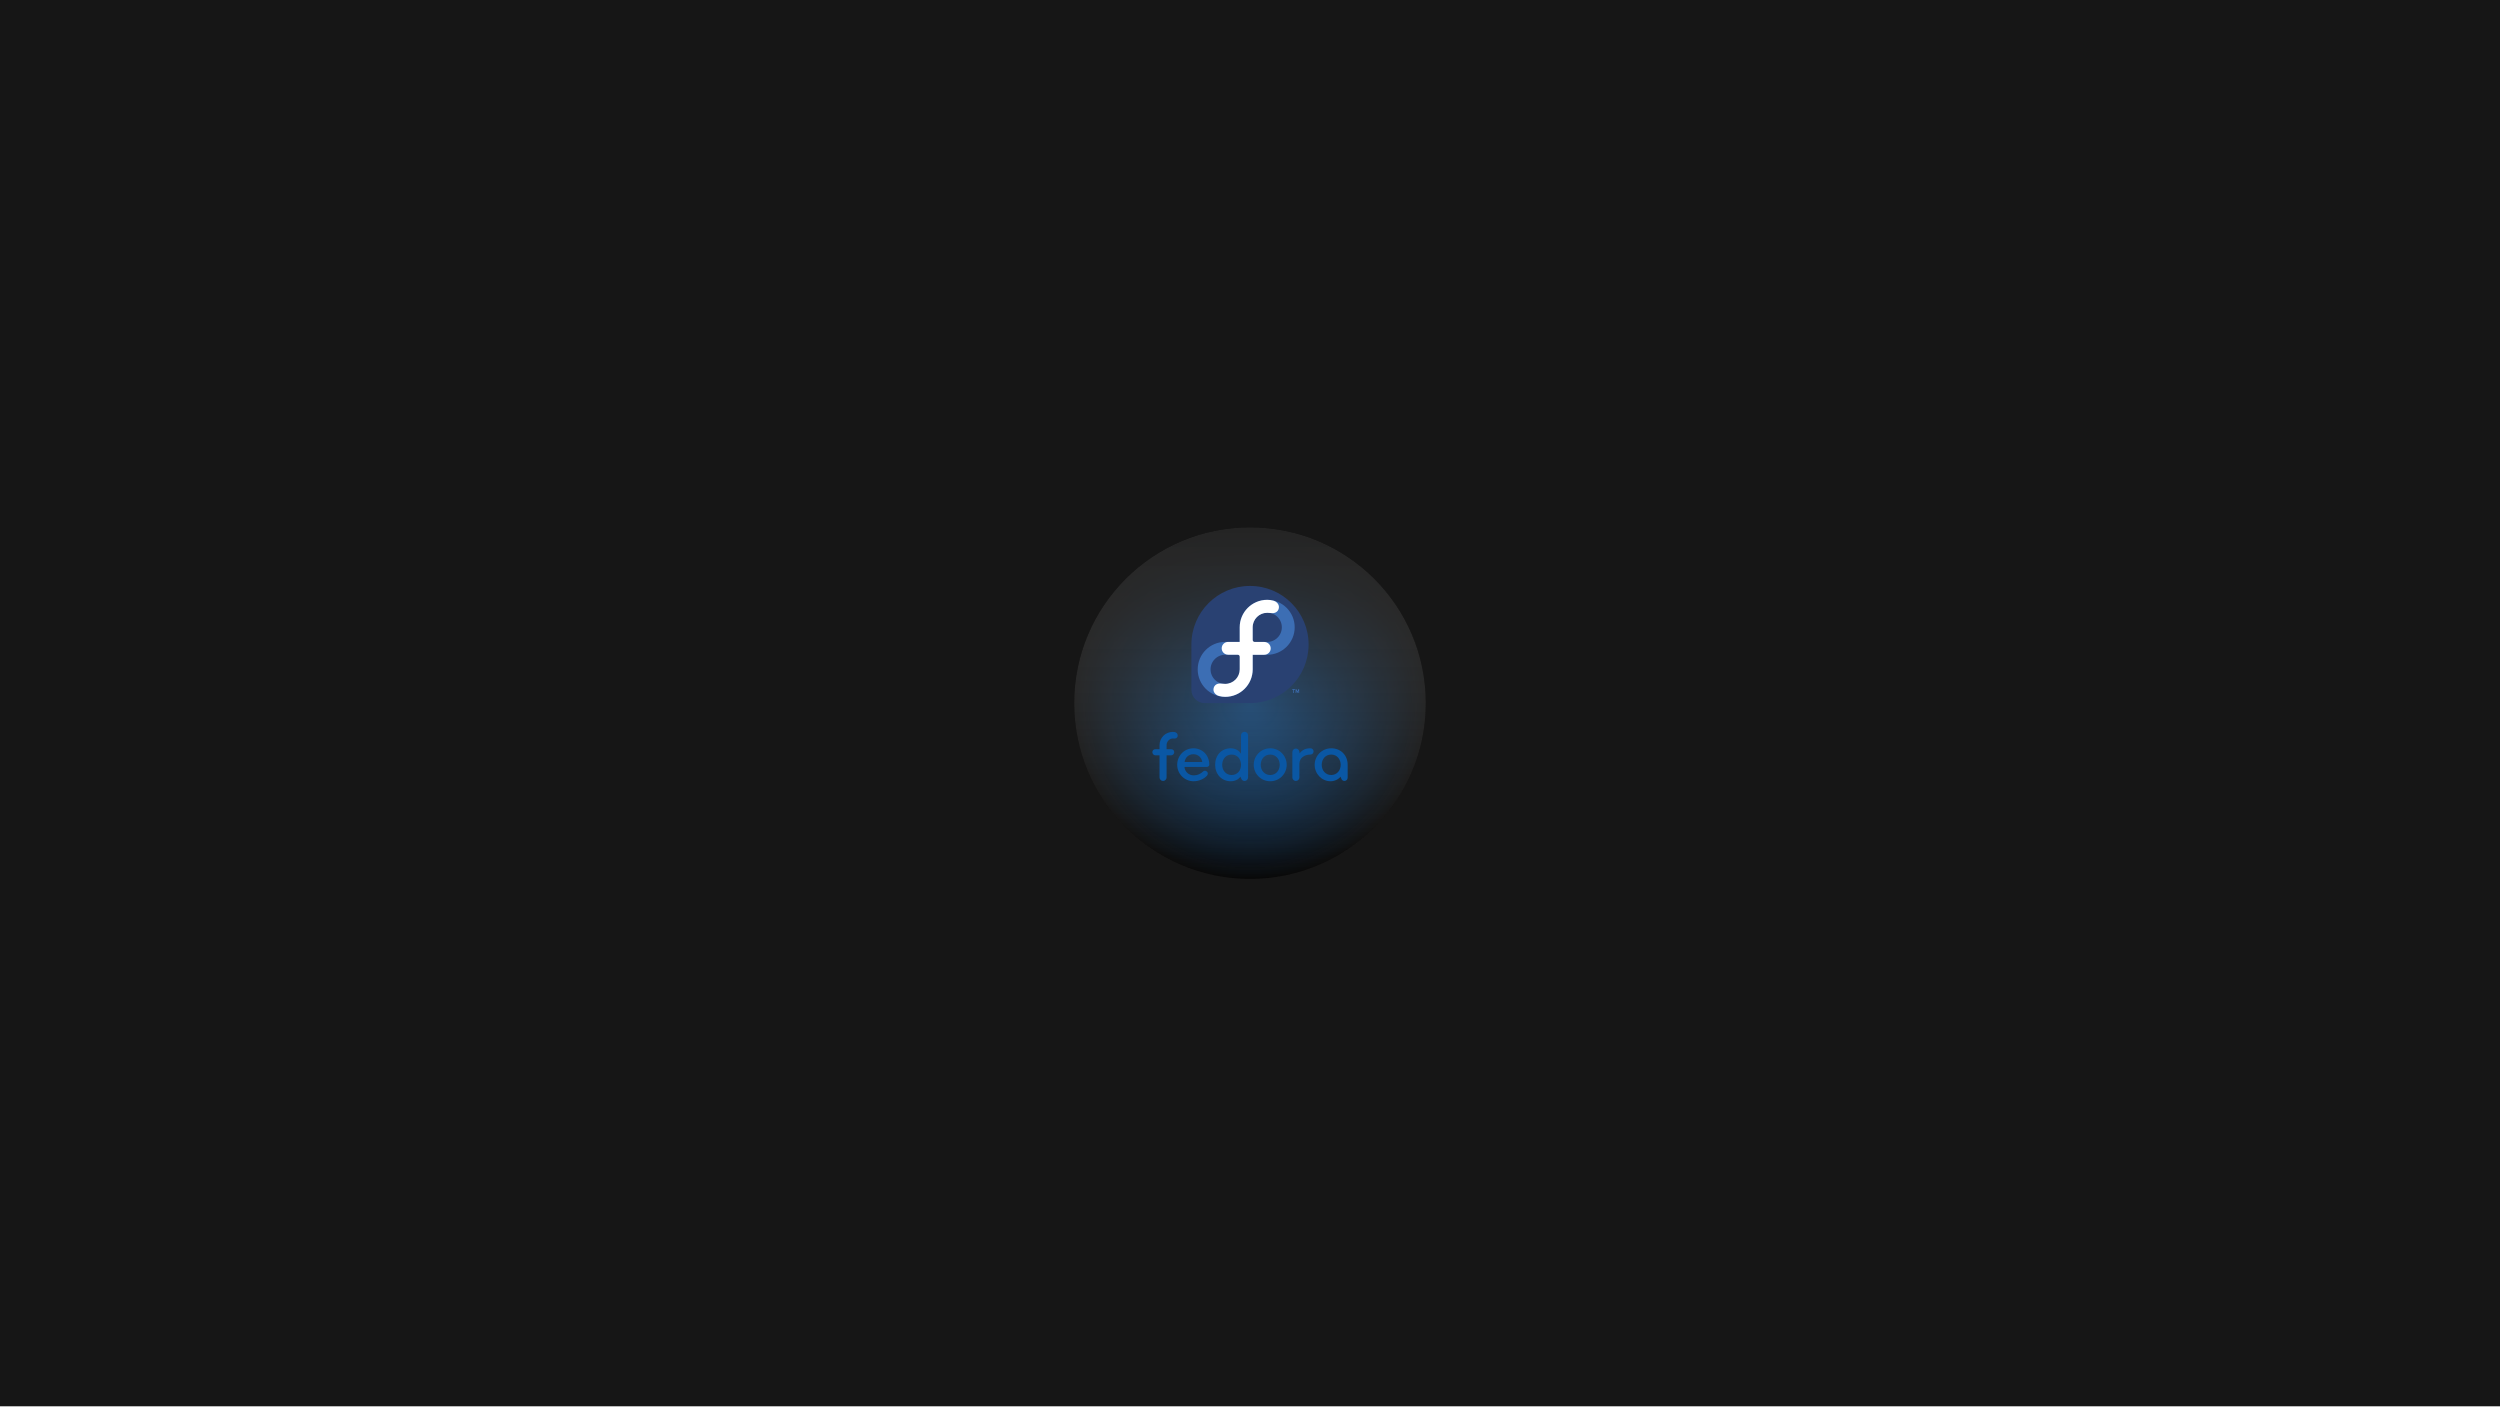
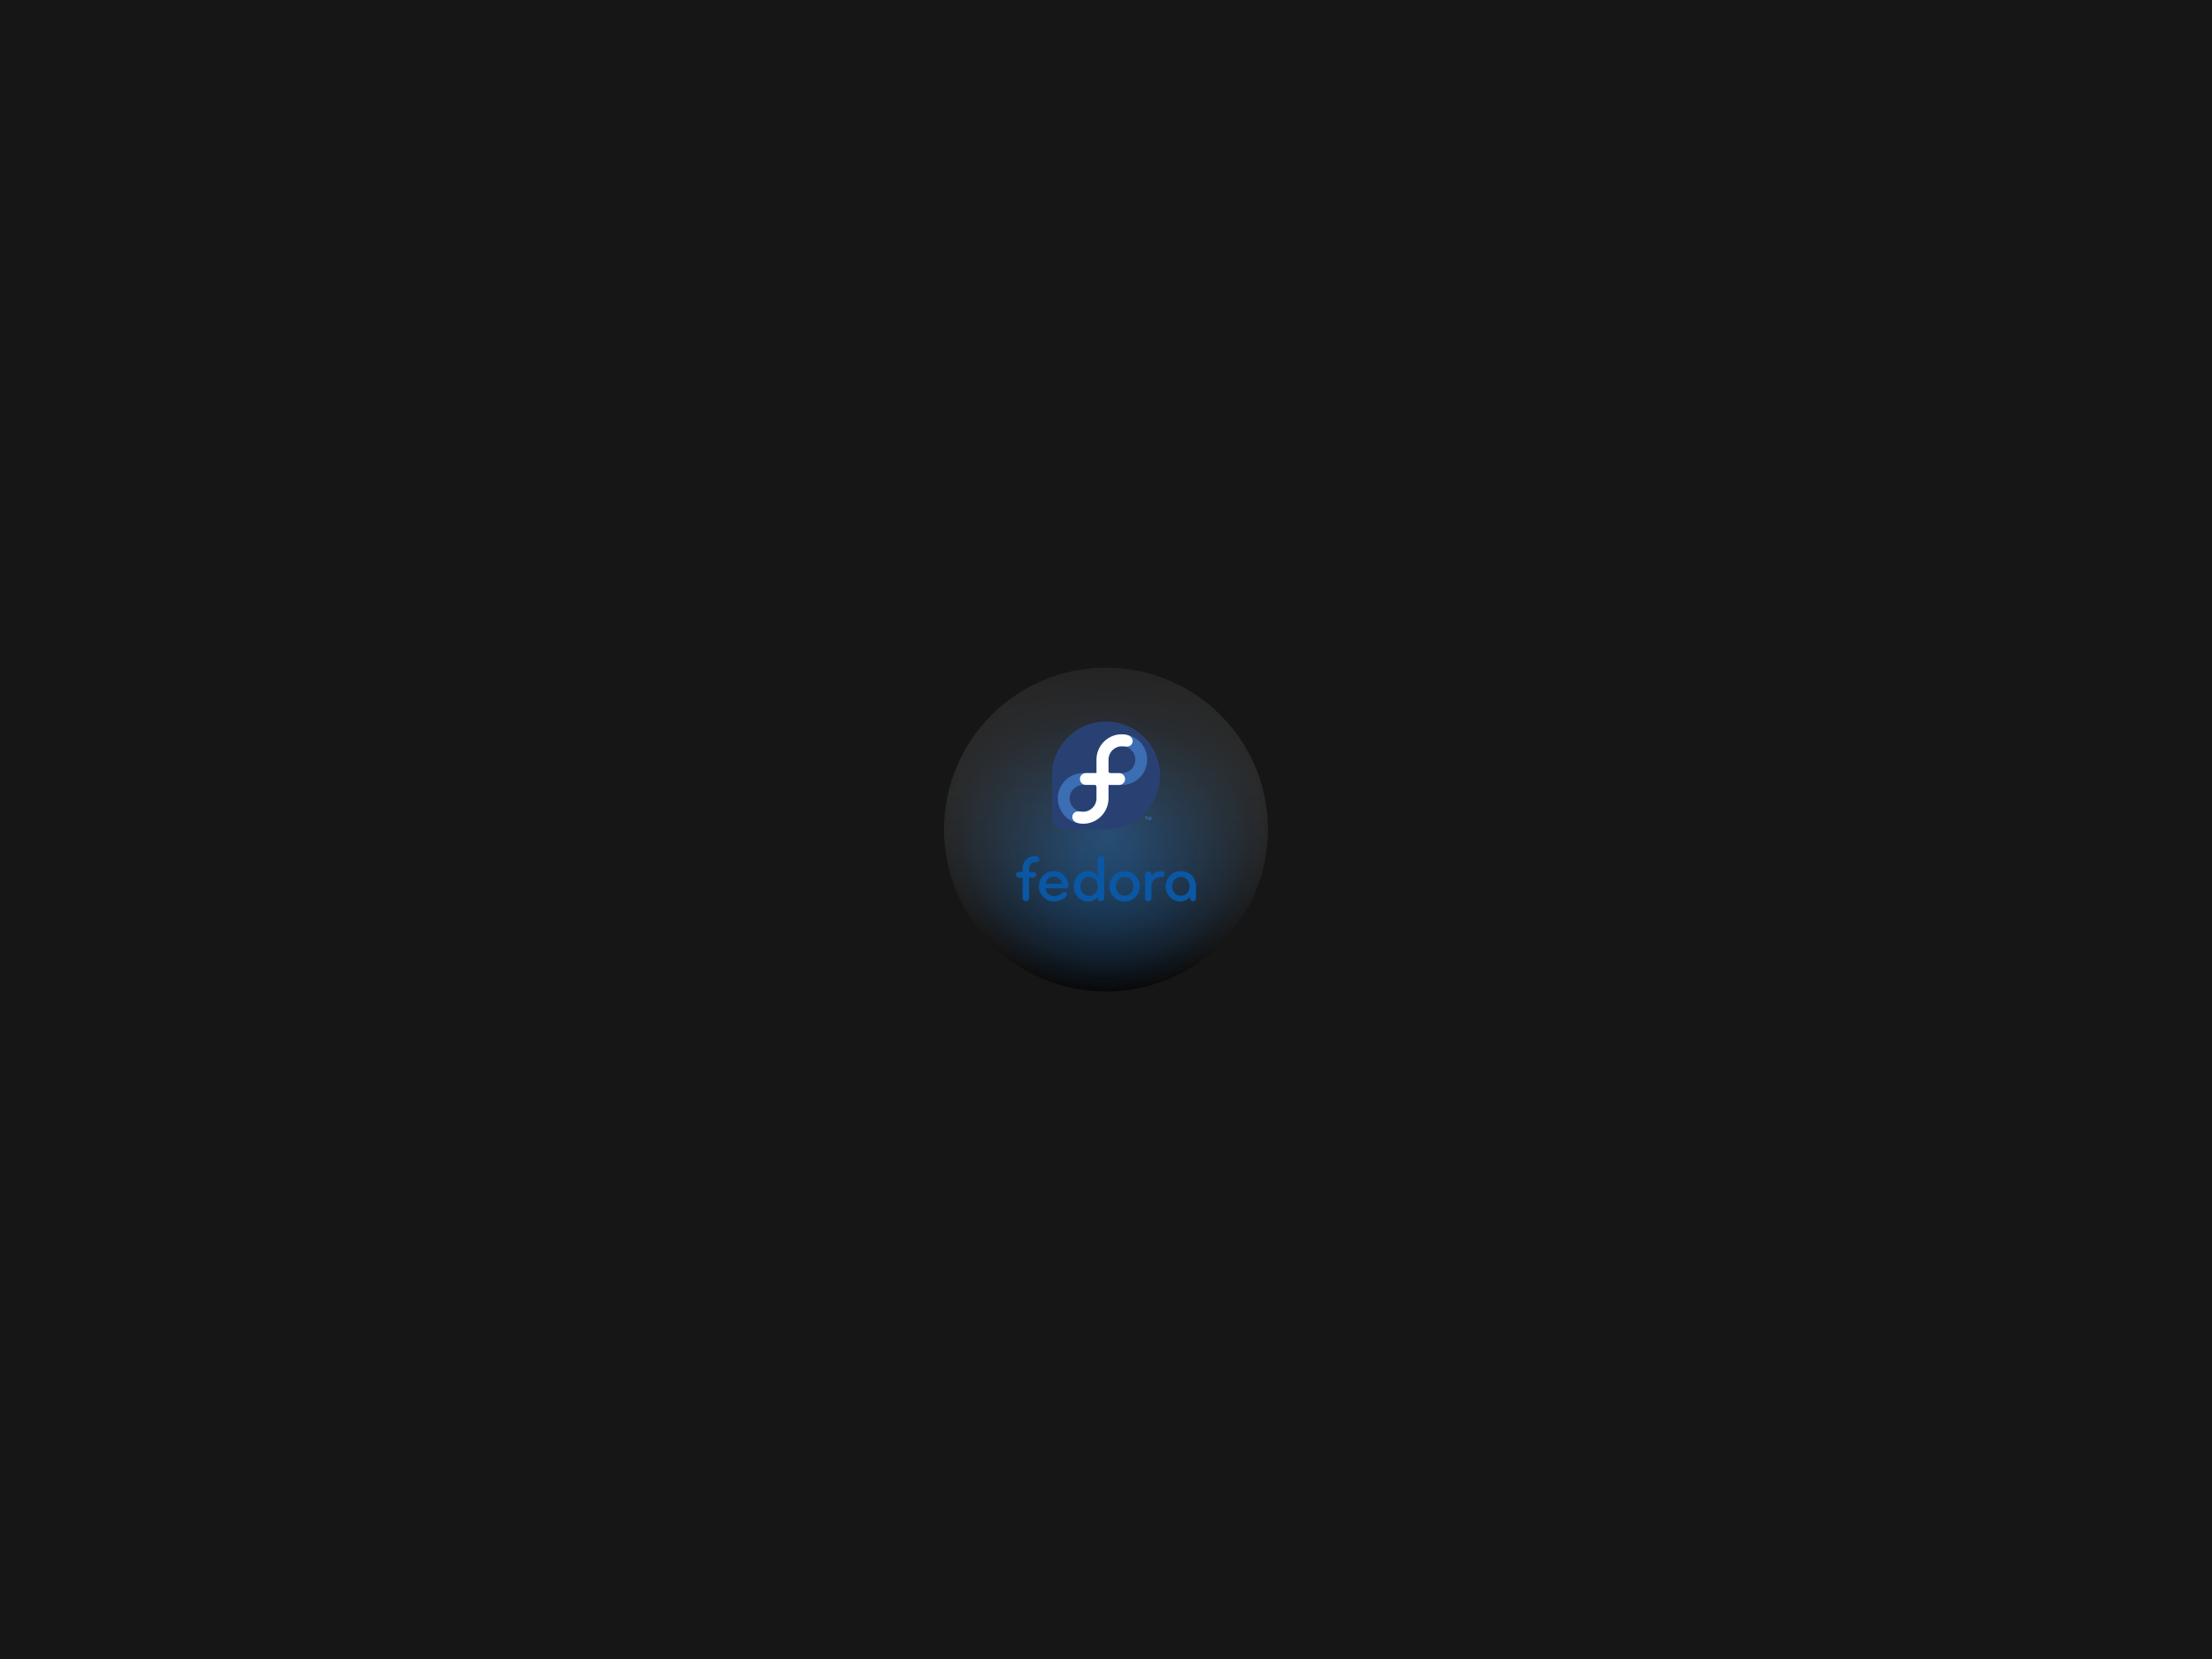
- <svg xmlns="http://www.w3.org/2000/svg" xmlns:ns1="http://www.openswatchbook.org/uri/2009/osb" xmlns:xlink="http://www.w3.org/1999/xlink" id="svg3004" version="1.1" width="1280" height="720" xml:space="preserve">
+ <svg xmlns="http://www.w3.org/2000/svg" xmlns:ns1="http://www.openswatchbook.org/uri/2009/osb" xmlns:xlink="http://www.w3.org/1999/xlink" id="svg3004" version="1.1" width="1024" height="768" xml:space="preserve">
  <defs id="defs3008">
    <linearGradient id="linearGradient4140">
      <stop style="stop-color:#0a58a4;stop-opacity:1;" offset="0" id="stop4142" />
      <stop style="stop-color:#0a58a4;stop-opacity:0;" offset="1" id="stop4144" />
    </linearGradient>
    <linearGradient id="linearGradient4226">
      <stop style="stop-color:#0044aa;stop-opacity:1;" offset="0" id="stop4228" />
      <stop style="stop-color:#0044aa;stop-opacity:0;" offset="1" id="stop4230" />
    </linearGradient>
    <linearGradient id="linearGradient4164">
      <stop style="stop-color:#a80030;stop-opacity:1;" offset="0" id="stop4166" />
      <stop style="stop-color:#a80030;stop-opacity:0;" offset="1" id="stop4168" />
    </linearGradient>
    <linearGradient id="linearGradient5303">
      <stop style="stop-color:#f26711;stop-opacity:1;" offset="0" id="stop5305" />
      <stop style="stop-color:#f26711;stop-opacity:0;" offset="1" id="stop5307" />
    </linearGradient>
    <linearGradient id="linearGradient5267">
      <stop style="stop-color:#666666;stop-opacity:1;" offset="0" id="stop5269" />
      <stop style="stop-color:#666666;stop-opacity:0;" offset="1" id="stop5271" />
    </linearGradient>
    <linearGradient id="linearGradient5251" ns1:paint="solid">
      <stop style="stop-color:#666666;stop-opacity:1;" offset="0" id="stop5253" />
    </linearGradient>
    <linearGradient xlink:href="#linearGradient5267" id="linearGradient5273" x1="-395.365" y1="-212.642" x2="4.763" y2="-212.642" gradientUnits="userSpaceOnUse" />
    <radialGradient xlink:href="#linearGradient5303" id="radialGradient5325" cx="-163.148" cy="-366.263" fx="-163.148" fy="-366.263" r="144.094" gradientTransform="matrix(1,0,0,0.9338842,0,-24.21576)" gradientUnits="userSpaceOnUse" />
    <radialGradient xlink:href="#linearGradient4164" id="radialGradient4170" cx="1447.778" cy="-272.917" fx="1447.778" fy="-272.917" r="223.333" gradientTransform="matrix(1,0,0,0.9751244,0,-6.788974)" gradientUnits="userSpaceOnUse" />
    <radialGradient xlink:href="#linearGradient4164-9" id="radialGradient4170-9" cx="1447.778" cy="-272.917" fx="1447.778" fy="-272.917" r="223.333" gradientTransform="matrix(1,0,0,0.9751244,0,-6.788974)" gradientUnits="userSpaceOnUse" />
    <linearGradient id="linearGradient4164-9">
      <stop style="stop-color:#a80030;stop-opacity:1;" offset="0" id="stop4166-0" />
      <stop style="stop-color:#a80030;stop-opacity:0;" offset="1" id="stop4168-2" />
    </linearGradient>
    <radialGradient r="223.333" fy="-272.917" fx="1447.778" cy="-272.917" cx="1447.778" gradientTransform="matrix(1,0,0,0.9751244,0,-6.788974)" gradientUnits="userSpaceOnUse" id="radialGradient4206" xlink:href="#linearGradient4164-9" />
    <radialGradient xlink:href="#linearGradient4164" id="radialGradient14319" gradientUnits="userSpaceOnUse" gradientTransform="matrix(1,0,0,0.9751244,0,-6.788974)" cx="1447.778" cy="-272.917" fx="1447.778" fy="-272.917" r="223.333" />
    <linearGradient xlink:href="#linearGradient5267" id="linearGradient14321" gradientUnits="userSpaceOnUse" x1="-395.365" y1="-212.642" x2="4.763" y2="-212.642" />
    <linearGradient xlink:href="#linearGradient5267" id="linearGradient14345" gradientUnits="userSpaceOnUse" x1="-395.365" y1="-212.642" x2="4.763" y2="-212.642" />
    <radialGradient xlink:href="#linearGradient4164" id="radialGradient14347" gradientUnits="userSpaceOnUse" gradientTransform="matrix(1,0,0,0.9751244,0,-6.788974)" cx="1447.778" cy="-272.917" fx="1447.778" fy="-272.917" r="223.333" />
    <radialGradient xlink:href="#linearGradient4164" id="radialGradient14931" gradientUnits="userSpaceOnUse" gradientTransform="matrix(1,0,0,0.9751244,0,-6.788974)" cx="1447.778" cy="-272.917" fx="1447.778" fy="-272.917" r="223.333" />
    <linearGradient xlink:href="#linearGradient5267" id="linearGradient14933" gradientUnits="userSpaceOnUse" x1="-395.365" y1="-212.642" x2="4.763" y2="-212.642" />
    <radialGradient xlink:href="#linearGradient4164" id="radialGradient14961" gradientUnits="userSpaceOnUse" gradientTransform="matrix(1,0,0,0.9751244,0,-6.788974)" cx="1447.778" cy="-272.917" fx="1447.778" fy="-272.917" r="223.333" />
    <linearGradient xlink:href="#linearGradient5267" id="linearGradient14963" gradientUnits="userSpaceOnUse" x1="-395.365" y1="-212.642" x2="4.763" y2="-212.642" />
    <linearGradient xlink:href="#linearGradient5267" id="linearGradient14991" gradientUnits="userSpaceOnUse" x1="-395.365" y1="-212.642" x2="4.763" y2="-212.642" />
    <linearGradient xlink:href="#linearGradient5267" id="linearGradient15015" gradientUnits="userSpaceOnUse" x1="-395.365" y1="-212.642" x2="4.763" y2="-212.642" />
    <linearGradient xlink:href="#linearGradient5267" id="linearGradient3725" gradientUnits="userSpaceOnUse" x1="-395.365" y1="-212.642" x2="4.763" y2="-212.642" />
    <radialGradient r="125.556" fy="-292.917" fx="-318.889" cy="-292.917" cx="-318.889" gradientTransform="matrix(1,0,0,1.061947,0,18.14526)" gradientUnits="userSpaceOnUse" id="radialGradient3812" xlink:href="#linearGradient3787-8" />
    <linearGradient id="linearGradient3787-8">
      <stop style="stop-color:#000000;stop-opacity:1;" offset="0" id="stop3789-9" />
      <stop style="stop-color:#000000;stop-opacity:0;" offset="1" id="stop3791-4" />
    </linearGradient>
    <radialGradient r="125.556" fy="-292.917" fx="-318.889" cy="-292.917" cx="-318.889" gradientTransform="matrix(1,0,0,1.061947,0,18.14526)" gradientUnits="userSpaceOnUse" id="radialGradient6789" xlink:href="#linearGradient3787-8" />
    <radialGradient xlink:href="#linearGradient4226" id="radialGradient4232" cx="1447.778" cy="-272.917" fx="1447.778" fy="-272.917" r="223.333" gradientTransform="matrix(1,0,0,0.9751244,0,-6.788974)" gradientUnits="userSpaceOnUse" />
    <linearGradient xlink:href="#linearGradient5267" id="linearGradient3366" gradientUnits="userSpaceOnUse" x1="-395.365" y1="-212.642" x2="4.763" y2="-212.642" />
    <radialGradient xlink:href="#linearGradient3787-8" id="radialGradient3370" gradientUnits="userSpaceOnUse" gradientTransform="matrix(1,0,0,1.061947,0,18.14526)" cx="-318.889" cy="-292.917" fx="-318.889" fy="-292.917" r="125.556" />
    <radialGradient xlink:href="#linearGradient4140" id="radialGradient4146" cx="1447.778" cy="-272.917" fx="1447.778" fy="-272.917" r="223.333" gradientTransform="matrix(1,0,0,0.9751244,0,-6.788974)" gradientUnits="userSpaceOnUse" />
    <radialGradient xlink:href="#linearGradient3787-8" id="radialGradient3093" gradientUnits="userSpaceOnUse" gradientTransform="matrix(1,0,0,1.061947,0,18.14526)" cx="-318.889" cy="-292.917" fx="-318.889" fy="-292.917" r="125.556" />
    <radialGradient xlink:href="#linearGradient4140" id="radialGradient3095" gradientUnits="userSpaceOnUse" gradientTransform="matrix(1,0,0,0.9751244,0,-6.788974)" cx="1447.778" cy="-272.917" fx="1447.778" fy="-272.917" r="223.333" />
    <linearGradient xlink:href="#linearGradient5267" id="linearGradient3097" gradientUnits="userSpaceOnUse" x1="-395.365" y1="-212.642" x2="4.763" y2="-212.642" />
    <radialGradient xlink:href="#linearGradient3787-8" id="radialGradient7088" gradientUnits="userSpaceOnUse" gradientTransform="matrix(1,0,0,1.061947,0,18.14526)" cx="-318.889" cy="-292.917" fx="-318.889" fy="-292.917" r="125.556" />
    <radialGradient xlink:href="#linearGradient4140" id="radialGradient7090" gradientUnits="userSpaceOnUse" gradientTransform="matrix(1,0,0,0.9751244,0,-6.788974)" cx="1447.778" cy="-272.917" fx="1447.778" fy="-272.917" r="223.333" />
    <linearGradient xlink:href="#linearGradient5267" id="linearGradient7092" gradientUnits="userSpaceOnUse" x1="-395.365" y1="-212.642" x2="4.763" y2="-212.642" />
    <radialGradient xlink:href="#linearGradient3787-8" id="radialGradient7156" gradientUnits="userSpaceOnUse" gradientTransform="matrix(1,0,0,1.061947,0,18.14526)" cx="-318.889" cy="-292.917" fx="-318.889" fy="-292.917" r="125.556" />
    <radialGradient xlink:href="#linearGradient4140" id="radialGradient7158" gradientUnits="userSpaceOnUse" gradientTransform="matrix(1,0,0,0.9751244,0,-6.788974)" cx="1447.778" cy="-272.917" fx="1447.778" fy="-272.917" r="223.333" />
    <linearGradient xlink:href="#linearGradient5267" id="linearGradient7160" gradientUnits="userSpaceOnUse" x1="-395.365" y1="-212.642" x2="4.763" y2="-212.642" />
    <radialGradient xlink:href="#linearGradient3787-8-5" id="radialGradient3863" gradientUnits="userSpaceOnUse" gradientTransform="matrix(1,0,0,1.061947,0,18.14526)" cx="-318.889" cy="-292.917" fx="-318.889" fy="-292.917" r="125.556" />
    <linearGradient id="linearGradient3787-8-5">
      <stop style="stop-color:#000000;stop-opacity:1;" offset="0" id="stop3789-9-3" />
      <stop style="stop-color:#000000;stop-opacity:0;" offset="1" id="stop3791-4-6" />
    </linearGradient>
    <radialGradient xlink:href="#linearGradient3882" id="radialGradient3865" gradientUnits="userSpaceOnUse" gradientTransform="matrix(1,0,0,0.9751244,0,-6.788974)" cx="1447.778" cy="-272.917" fx="1447.778" fy="-272.917" r="223.333" />
    <linearGradient id="linearGradient3882">
      <stop style="stop-color:#0a57a4;stop-opacity:1;" offset="0" id="stop3904" />
      <stop style="stop-color:#0a57a4;stop-opacity:0;" offset="1" id="stop3886" />
    </linearGradient>
    <linearGradient xlink:href="#linearGradient5267-9" id="linearGradient3883" gradientUnits="userSpaceOnUse" x1="-395.365" y1="-212.642" x2="4.763" y2="-212.642" />
    <linearGradient id="linearGradient5267-9">
      <stop style="stop-color:#666666;stop-opacity:1;" offset="0" id="stop5269-7" />
      <stop style="stop-color:#666666;stop-opacity:0;" offset="1" id="stop5271-3" />
    </linearGradient>
    <linearGradient xlink:href="#linearGradient5267-9" id="linearGradient3155" gradientUnits="userSpaceOnUse" x1="-395.365" y1="-212.642" x2="4.763" y2="-212.642" />
    <radialGradient xlink:href="#linearGradient3882" id="radialGradient3157" gradientUnits="userSpaceOnUse" gradientTransform="matrix(1,0,0,0.9751244,0,-6.788974)" cx="1447.778" cy="-272.917" fx="1447.778" fy="-272.917" r="223.333" />
    <radialGradient xlink:href="#linearGradient3787-8-5" id="radialGradient3159" gradientUnits="userSpaceOnUse" gradientTransform="matrix(1,0,0,1.061947,0,18.14526)" cx="-318.889" cy="-292.917" fx="-318.889" fy="-292.917" r="125.556" />
    <radialGradient xlink:href="#linearGradient3787-8-4" id="radialGradient3857" gradientUnits="userSpaceOnUse" gradientTransform="matrix(1,0,0,1.061947,0,18.14526)" cx="-318.889" cy="-292.917" fx="-318.889" fy="-292.917" r="125.556" />
    <linearGradient id="linearGradient3787-8-4">
      <stop style="stop-color:#000000;stop-opacity:1;" offset="0" id="stop3789-9-1" />
      <stop style="stop-color:#000000;stop-opacity:0;" offset="1" id="stop3791-4-2" />
    </linearGradient>
    <radialGradient xlink:href="#linearGradient3882-3" id="radialGradient3855" gradientUnits="userSpaceOnUse" gradientTransform="matrix(1,0,0,0.9751244,0,-6.788974)" cx="1447.778" cy="-272.917" fx="1447.778" fy="-272.917" r="223.333" />
    <linearGradient id="linearGradient3882-3">
      <stop style="stop-color:#0a57a4;stop-opacity:1;" offset="0" id="stop3904-8" />
      <stop style="stop-color:#0a57a4;stop-opacity:0;" offset="1" id="stop3886-3" />
    </linearGradient>
    <linearGradient xlink:href="#linearGradient5267-92" id="linearGradient3853" gradientUnits="userSpaceOnUse" x1="-395.365" y1="-212.642" x2="4.763" y2="-212.642" />
    <linearGradient id="linearGradient5267-92">
      <stop style="stop-color:#242424;stop-opacity:1;" offset="0" id="stop5269-8" />
      <stop style="stop-color:#666666;stop-opacity:0;" offset="1" id="stop5271-0" />
    </linearGradient>
    <linearGradient xlink:href="#linearGradient5267-92" id="linearGradient3859" gradientUnits="userSpaceOnUse" x1="-395.365" y1="-212.642" x2="4.763" y2="-212.642" />
    <radialGradient xlink:href="#linearGradient3882-3" id="radialGradient3861" gradientUnits="userSpaceOnUse" gradientTransform="matrix(1,0,0,0.9751244,0,-6.788974)" cx="1447.778" cy="-272.917" fx="1447.778" fy="-272.917" r="223.333" />
    <radialGradient xlink:href="#linearGradient3787-8-4" id="radialGradient3864" gradientUnits="userSpaceOnUse" gradientTransform="matrix(1,0,0,1.061947,0,18.14526)" cx="-318.889" cy="-292.917" fx="-318.889" fy="-292.917" r="125.556" />
    <linearGradient xlink:href="#linearGradient5267-92" id="linearGradient3862" gradientUnits="userSpaceOnUse" x1="-395.365" y1="-212.642" x2="4.763" y2="-212.642" />
    <radialGradient xlink:href="#linearGradient3882-3" id="radialGradient3866" gradientUnits="userSpaceOnUse" gradientTransform="matrix(1,0,0,0.9751244,0,-6.788974)" cx="1447.778" cy="-272.917" fx="1447.778" fy="-272.917" r="223.333" />
    <radialGradient xlink:href="#linearGradient3787-8-4" id="radialGradient3868" gradientUnits="userSpaceOnUse" gradientTransform="matrix(1,0,0,1.061947,0,18.14526)" cx="-318.889" cy="-292.917" fx="-318.889" fy="-292.917" r="125.556" />
  </defs>
-   <g id="g3012" transform="matrix(1.25,0,0,-1.25,0,720)">
-     <rect style="fill:#161616;fill-opacity:1;stroke:none" id="rect3036" width="1024" height="576" x="0" y="-576" transform="scale(1,-1)" />
-     <g id="g3870" transform="matrix(1.125,0,0,1.125,224,72)">
+   <g id="g3012" transform="matrix(1.25,0,0,-1.25,0,768)">
+     <rect style="fill:#161616;fill-opacity:1;stroke:none" id="rect3036" width="819.2" height="614.4" x="0" y="-614.4" transform="scale(1,-1)" />
+     <g id="g3870" transform="matrix(0.9375001,0,0,0.9375001,169.6,127.2)">
      <path transform="matrix(0.6446042,0,0,-0.5973332,342.1007,-9.706629)" d="m -34.286,-337.679 c 0,59.173 -44.452,107.143 -99.286,107.143 -54.834,0 -99.286,-47.969 -99.286,-107.143 0,-59.173 44.452,-107.143 99.286,-107.143 54.834,0 99.286,47.969 99.286,107.143 z" id="path3219" style="fill:#080808;fill-opacity:1;fill-rule:nonzero;stroke:none" />
      <path transform="matrix(0,0.5097344,0.4799999,0,396.6,354.5486)" d="m -193.333,-292.917 c 0,73.638 -56.213,133.333 -125.556,133.333 -69.342,0 -125.556,-59.695 -125.556,-133.333 0,-73.638 56.213,-133.333 125.556,-133.333 69.342,0 125.556,59.695 125.556,133.333 z" id="path5277-0" style="opacity:0.75;fill:url(#radialGradient3868);fill-opacity:1;fill-rule:evenodd;stroke:none" />
      <path transform="matrix(0.2865671,0,0,-0.2938775,-158.8855,111.7959)" d="m 1671.111,-272.917 c 0,120.275 -99.99,217.778 -223.333,217.778 -123.344,0 -223.333,-97.502 -223.333,-217.778 0,-120.275 99.99,-217.778 223.333,-217.778 123.344,0 223.333,97.502 223.333,217.778 z" id="path4162" style="fill:url(#radialGradient3866);fill-opacity:1;fill-rule:nonzero;stroke:none" />
      <path transform="matrix(0,-0.319897,-0.3445044,0,182.7439,129.5238)" d="m 4.763,-212.642 c 0,102.6 -89.572,185.774 -200.064,185.774 -110.493,0 -200.064,-83.174 -200.064,-185.774 0,-102.6 89.572,-185.774 200.064,-185.774 110.493,0 200.064,83.174 200.064,185.774 z" id="path3806" style="fill:url(#linearGradient3862);fill-opacity:1;fill-rule:evenodd;stroke:none" />
      <g transform="matrix(0.5925925,0,0,0.5925925,192.0006,128)" id="g7132">
        <path style="fill:#0a57a4;fill-opacity:1;fill-rule:nonzero;stroke:none" d="m 104.649,90.364 c -1.193,0 -2.168,-0.926 -2.168,-2.119 l 0,-11.406 c -1.105,2.033 -3.484,3.41 -6.313,3.41 -5.746,0 -9.581,-4.347 -9.581,-10.138 0,-5.79 3.968,-10.111 9.581,-10.111 2.504,0 4.67,1.035 5.97,2.832 l 0.481,-1.22 c 0.298,-0.838 1.114,-1.429 2.053,-1.429 1.188,-1e-5 2.142,0.949 2.142,2.142 l 0,0.027 0,25.894 c 0,1.193 -0.971,2.119 -2.164,2.119 z m -44.116,-0.049 c -4.476,0 -8.112,-3.631 -8.112,-8.107 l 0,-2.533 -2.649,0 c -0.972,0 -1.772,-0.804 -1.772,-1.776 0,-0.973 0.8,-1.959 1.772,-1.959 l 2.649,0 0,-13.588 c 0,-1.193 0.975,-2.168 2.168,-2.168 1.194,0 2.164,0.975 2.164,2.168 l 0,13.588 2.925,0 c 0.972,0 1.776,0.986 1.776,1.959 0,0.972 -0.804,1.776 -1.776,1.776 l -2.925,0 0,2.533 c 0,2.087 1.693,4.056 3.78,4.056 0.188,0 0.389,5.3e-4 0.574,-0.027 1.184,-0.175 2.291,0.361 2.466,1.545 0.175,1.183 -0.66,2.269 -1.843,2.444 -0.395,0.058 -0.798,0.089 -1.198,0.089 z m 12.715,-10.066 c -5.613,0 -9.973,-4.524 -9.973,-10.138 0,-5.614 4.498,-10.111 10.111,-10.111 3.094,0 6.229,1.328 8.085,3.317 0.398,0.398 0.623,0.921 0.623,1.407 0,0.353 -0.126,0.701 -0.347,1.011 -0.353,0.442 -0.894,0.717 -1.425,0.717 -0.398,0 -0.754,-0.082 -1.064,-0.392 -1.547,-1.502 -3.48,-2.444 -5.734,-2.444 -3.182,0 -5.562,2.222 -5.783,5.182 13.658,0 13.642,0 13.642,0 0.84,0 1.611,0.567 1.611,1.407 0,5.702 -4.177,10.044 -9.746,10.044 z m 47.18,0 C 114.814,80.249 110.29,75.724 110.29,70.111 110.29,64.497 114.814,60 120.428,60 c 5.614,0 10.111,4.497 10.111,10.111 0,5.613 -4.497,10.138 -10.111,10.138 z m 24.718,0 c -2.965,0 -4.924,-0.884 -6.656,-3.085 l -0.165,1.037 c -0.134,1.069 -1.038,1.888 -2.142,1.888 -1.198,0 -2.164,-0.97 -2.164,-2.168 l 0,-0.022 0,-15.547 c 0,-1.193 0.97,-2.168 2.164,-2.168 1.194,0 2.168,0.975 2.168,2.168 l 0,8.339 c 0,3.801 3.302,5.712 6.794,5.712 1.061,0 1.91,0.876 1.91,1.937 0,1.061 -0.849,1.91 -1.91,1.91 z m 12.738,0 c -5.614,0 -10.155,-4.524 -10.155,-10.138 0,-5.614 4.415,-10.111 9.764,-10.111 2.669,0 5.059,1.374 6.131,2.809 l 0.53,-1.336 c 0.283,-0.752 1.014,-1.291 1.865,-1.291 1.097,-1e-5 1.98,0.885 1.981,1.981 l 0,5.182 0,2.765 c 0.044,5.436 -3.839,10.138 -10.115,10.138 z M 73.248,76.611 c 2.917,0 5.038,-2.077 5.436,-4.773 l -10.872,0 c 0.442,2.828 2.475,4.773 5.436,4.773 z m 23.45,-0.209 c 3.536,0 5.783,-2.711 5.783,-6.291 0,-3.58 -2.247,-6.264 -5.783,-6.264 -3.536,0 -5.779,2.817 -5.779,6.264 0,3.447 2.243,6.291 5.779,6.291 z m 23.73,0 c 3.536,0 5.828,-2.844 5.828,-6.291 0,-3.447 -2.292,-6.264 -5.828,-6.264 -3.536,0 -5.85,2.817 -5.85,6.264 0,3.447 2.314,6.291 5.85,6.291 z m 37.456,0 c 3.536,0 5.828,-2.844 5.828,-6.291 0,-3.447 -2.292,-6.264 -5.828,-6.264 -3.536,0 -5.828,2.817 -5.828,6.264 0,3.447 2.292,6.291 5.828,6.291 z" id="path3562" />
        <g id="g3339" transform="matrix(0.3380263,0,0,0.3380303,-469.542,-107.8808)">
          <path style="fill:#294172" id="voice" d="m 1815.072,745.138 c 0,58.82 -47.683,106.504 -106.502,106.504 -58.793,0 -106.457,-47.644 -106.499,-106.429 l 0,-82.417 c 0.032,-13.347 10.857,-24.153 24.213,-24.153 l 82.329,0 c 58.8,0.023 106.459,47.69 106.459,106.494" />
          <path style="fill:none;stroke:#3c6eb4;stroke-width:23.368" id="in" d="m 1663.473,738.265 c 0,0 38.276,0 38.276,0 0,0 0,-38.276 0,-38.276 0,-21.128 -17.148,-38.276 -38.276,-38.276 -21.128,0 -38.276,17.148 -38.276,38.276 0,21.128 17.148,38.276 38.276,38.276 z" />
          <use xlink:href="#in" id="finity" transform="matrix(-1,0,0,-1,3403.312,1476.455)" x="0" y="0" width="744.094" height="1052.362" />
          <path style="fill:#ffffff" id="free" d="m 1713.457,749.919 0,-49.877 c 0,-27.603 -22.38,-49.984 -49.984,-49.984 -4.188,0 -7.165,0.473 -11.042,1.486 -5.653,1.479 -10.272,6.114 -10.274,11.505 0,6.516 4.73,11.256 11.8,11.256 3.365,0 4.586,-0.646 9.516,-0.646 14.553,0 26.358,11.788 26.384,26.341 l 0,22.925 c 0,2.054 -1.669,3.719 -3.727,3.719 l -17.332,0.003 c -6.458,0 -11.675,5.151 -11.675,11.626 0,6.516 5.271,11.645 11.799,11.645" />
          <use xlink:href="#free" id="dom" transform="matrix(-1,0,0,-1,3403.312,1476.455)" x="0" y="0" width="744.094" height="1052.362" />
          <path style="fill:#3c6eb4" id="TM" d="m 1796.695,657.075 c 0,0 0,4.425 0,4.425 l -2.023,-4.638 c 0,0 -1.969,4.638 -1.969,4.638 l 3e-4,-4.425 -1.135,0 0,6.988 1.19,0 c 0,0 1.947,-4.464 1.947,-4.464 l 1.918,4.464 1.204,0 0,-6.988 -1.133,0 z m -8.266,5.817 0,-5.817 -1.186,0 0,5.817 -1.988,0 0,1.17 5.16,0 0,-1.17" />
        </g>
      </g>
    </g>
  </g>
</svg>
